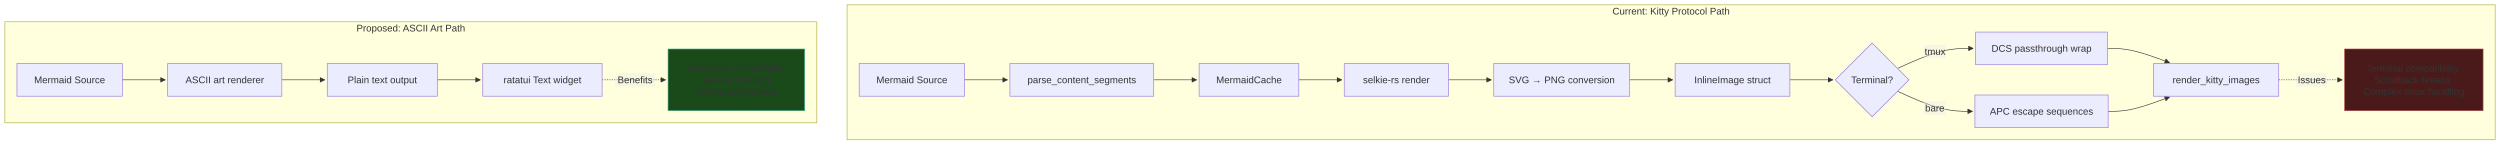
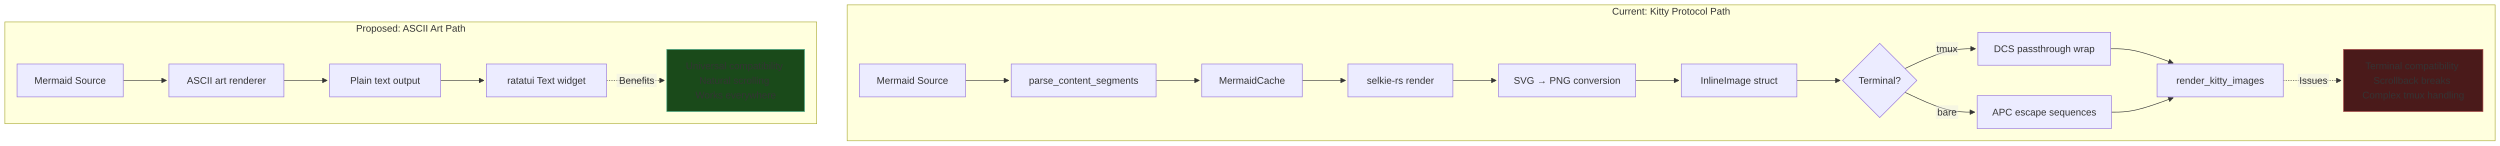
- <svg xmlns="http://www.w3.org/2000/svg" width="4132.25" height="239" viewBox="-8 -8 4132.25 239" class="mermaid">
+ <svg xmlns="http://www.w3.org/2000/svg" width="4102.25" height="239" viewBox="-8 -8 4102.25 239" class="mermaid">
  <style>
.mermaid{font-family:trebuchet ms, verdana, arial, sans-serif;font-size:16px;fill:#333333;}
.error-icon{fill:#552222;}
.error-text{fill:#552222;stroke:#552222;}
.edge-thickness-normal{stroke-width:1px;}
.edge-thickness-thick{stroke-width:3.5px;}
.edge-pattern-solid{stroke-dasharray:0;}
.edge-thickness-invisible{stroke-width:0;fill:none;}
.edge-pattern-dashed{stroke-dasharray:3;}
.edge-pattern-dotted{stroke-dasharray:2;}
.marker{fill:#333333;stroke:#333333;}
.marker.cross{stroke:#333333;}
svg{font-family:trebuchet ms, verdana, arial, sans-serif;font-size:16px;}
p{margin:0;}
.label{font-family:trebuchet ms, verdana, arial, sans-serif;color:#333333;}
.cluster-label text{fill:#333333;}
.cluster-label span{color:#333333;}
.cluster-label span p{background-color:transparent;}
.label text,span{fill:#333333;color:#333333;}
.node rect,.node circle,.node ellipse,.node polygon,.node path{fill:#ECECFF;stroke:#9370DB;stroke-width:1px;}
.rough-node .label text,.node .label text,.image-shape .label,.icon-shape .label{text-anchor:middle;}
.node .katex path{fill:#000;stroke:#000;stroke-width:1px;}
.rough-node .label,.node .label,.image-shape .label,.icon-shape .label{text-align:center;}
.node.clickable{cursor:pointer;}
.root .anchor path{fill:#333333!important;stroke-width:0;stroke:#333333;}
.arrowheadPath{fill:#333333;}
.edgePath .path{stroke:#333333;stroke-width:2.0px;}
.flowchart-link{stroke:#333333;fill:none;}
.edgeLabel{background-color:rgba(232, 232, 232, 0.8);text-align:center;}
.edgeLabel p{background-color:rgba(232, 232, 232, 0.8);}
.edgeLabel rect{opacity:0.5;background-color:rgba(232, 232, 232, 0.8);fill:rgba(232, 232, 232, 0.8);}
.labelBkg{background-color:rgba(232, 232, 232, 0.5);}
.cluster rect{fill:#ffffde;stroke:#aaaa33;stroke-width:1px;}
.cluster text{fill:#333333;}
.cluster span{color:#333333;}
.flowchartTitleText{text-anchor:middle;font-size:18px;fill:#333333;}
rect.text{fill:none;stroke-width:0;}

  </style>
  <defs>
    <marker id="arrow_point" viewBox="0 0 10 10" refX="10" refY="5" markerWidth="8" markerHeight="8" orient="auto" markerUnits="userSpaceOnUse">
      <path d="M 0 0 L 10 5 L 0 10 z" class="marker" />
    </marker>
    <marker id="arrow_point_start" viewBox="0 0 10 10" refX="4.5" refY="5" markerWidth="8" markerHeight="8" orient="auto" markerUnits="userSpaceOnUse">
      <path d="M 0 5 L 10 10 L 10 0 z" class="marker" />
    </marker>
    <marker id="arrow_cross" viewBox="0 0 11 11" refX="12" refY="5.2" markerWidth="11" markerHeight="11" orient="auto" markerUnits="userSpaceOnUse">
      <path d="M 1 1 L 10 10 M 10 1 L 1 10" class="marker cross" fill="none" stroke-width="2" />
    </marker>
    <marker id="arrow_cross_start" viewBox="0 0 11 11" refX="-1" refY="5.2" markerWidth="11" markerHeight="11" orient="auto" markerUnits="userSpaceOnUse">
      <path d="M 1 1 L 10 10 M 10 1 L 1 10" class="marker cross" fill="none" stroke-width="2" />
    </marker>
    <marker id="arrow_circle" viewBox="0 0 10 10" refX="11" refY="5" markerWidth="11" markerHeight="11" orient="auto" markerUnits="userSpaceOnUse">
      <circle cx="5" cy="5" r="5" class="marker" />
    </marker>
    <marker id="arrow_circle_start" viewBox="0 0 10 10" refX="-1" refY="5" markerWidth="11" markerHeight="11" orient="auto" markerUnits="userSpaceOnUse">
      <circle cx="5" cy="5" r="5" class="marker" />
    </marker>
  </defs>
  <g class="root">
    <g class="clusters">
      <g class="cluster" id="subgraph-current">
-         <rect x="1392.109" y="0" width="2724.141" height="223" class="cluster" />
-         <text x="2754.18" y="16" class="cluster-label" text-anchor="middle">Current: Kitty Protocol Path</text>
+         <rect x="1382.109" y="0" width="2704.141" height="223" class="cluster" />
+         <text x="2734.18" y="16" class="cluster-label" text-anchor="middle">Current: Kitty Protocol Path</text>
      </g>
      <g class="cluster" id="subgraph-proposed">
-         <rect x="0" y="28" width="1342.109" height="167" class="cluster" />
-         <text x="671.055" y="44" class="cluster-label" text-anchor="middle">Proposed: ASCII Art Path</text>
+         <rect x="0" y="28" width="1332.109" height="167" class="cluster" />
+         <text x="666.055" y="44" class="cluster-label" text-anchor="middle">Proposed: ASCII Art Path</text>
      </g>
    </g>
    <g class="edgePaths">
      <g class="edge" id="edge-L-A1-A2-0">
-         <path d="M1586.281,124L1592.531,124C1598.781,124,1611.281,124,1623.115,124C1634.948,124,1646.115,124,1651.698,124L1657.281,124" class="edge-thickness-normal edge-pattern-solid edge-thickness-normal edge-pattern-solid flowchart-link" marker-end="url(#arrow_point)" />
+         <path d="M1576.281,124L1582.531,124C1588.781,124,1601.281,124,1613.115,124C1624.948,124,1636.115,124,1641.698,124L1647.281,124" class="edge-thickness-normal edge-pattern-solid edge-thickness-normal edge-pattern-solid flowchart-link" marker-end="url(#arrow_point)" />
      </g>
      <g class="edge" id="edge-L-A2-A3-0">
-         <path d="M1899.016,124L1905.266,124C1911.516,124,1924.016,124,1935.849,124C1947.682,124,1958.849,124,1964.432,124L1970.016,124" class="edge-thickness-normal edge-pattern-solid edge-thickness-normal edge-pattern-solid flowchart-link" marker-end="url(#arrow_point)" />
+         <path d="M1889.016,124L1895.266,124C1901.516,124,1914.016,124,1925.849,124C1937.682,124,1948.849,124,1954.432,124L1960.016,124" class="edge-thickness-normal edge-pattern-solid edge-thickness-normal edge-pattern-solid flowchart-link" marker-end="url(#arrow_point)" />
      </g>
      <g class="edge" id="edge-L-A3-A4-0">
-         <path d="M2138.844,124L2145.094,124C2151.344,124,2163.844,124,2175.677,124C2187.51,124,2198.677,124,2204.26,124L2209.844,124" class="edge-thickness-normal edge-pattern-solid edge-thickness-normal edge-pattern-solid flowchart-link" marker-end="url(#arrow_point)" />
+         <path d="M2128.844,124L2135.094,124C2141.344,124,2153.844,124,2165.677,124C2177.51,124,2188.677,124,2194.26,124L2199.844,124" class="edge-thickness-normal edge-pattern-solid edge-thickness-normal edge-pattern-solid flowchart-link" marker-end="url(#arrow_point)" />
      </g>
      <g class="edge" id="edge-L-A4-A5-0">
-         <path d="M2386.063,124L2392.313,124C2398.563,124,2411.063,124,2422.896,124C2434.729,124,2445.896,124,2451.479,124L2457.063,124" class="edge-thickness-normal edge-pattern-solid edge-thickness-normal edge-pattern-solid flowchart-link" marker-end="url(#arrow_point)" />
+         <path d="M2376.063,124L2382.313,124C2388.563,124,2401.063,124,2412.896,124C2424.729,124,2435.896,124,2441.479,124L2447.063,124" class="edge-thickness-normal edge-pattern-solid edge-thickness-normal edge-pattern-solid flowchart-link" marker-end="url(#arrow_point)" />
      </g>
      <g class="edge" id="edge-L-A5-A6-0">
-         <path d="M2685.797,124L2692.047,124C2698.297,124,2710.797,124,2722.63,124C2734.464,124,2745.63,124,2751.214,124L2756.797,124" class="edge-thickness-normal edge-pattern-solid edge-thickness-normal edge-pattern-solid flowchart-link" marker-end="url(#arrow_point)" />
+         <path d="M2675.797,124L2682.047,124C2688.297,124,2700.797,124,2712.63,124C2724.464,124,2735.63,124,2741.214,124L2746.797,124" class="edge-thickness-normal edge-pattern-solid edge-thickness-normal edge-pattern-solid flowchart-link" marker-end="url(#arrow_point)" />
      </g>
      <g class="edge" id="edge-L-A6-A7-0">
-         <path d="M2950.508,124L2956.758,124C2963.008,124,2975.508,124,2987.341,124C2999.175,124,3010.341,124,3015.925,124L3021.508,124" class="edge-thickness-normal edge-pattern-solid edge-thickness-normal edge-pattern-solid flowchart-link" marker-end="url(#arrow_point)" />
+         <path d="M2940.508,124L2946.758,124C2953.008,124,2965.508,124,2977.341,124C2989.175,124,3000.341,124,3005.925,124L3011.508,124" class="edge-thickness-normal edge-pattern-solid edge-thickness-normal edge-pattern-solid flowchart-link" marker-end="url(#arrow_point)" />
      </g>
      <g class="edge" id="edge-L-A7-A8-0">
-         <path d="M3128.416,105.08L3140.652,99.566C3152.889,94.053,3177.363,83.027,3198.212,77.513C3219.061,72,3236.287,72,3244.899,72L3253.512,72" class="edge-thickness-normal edge-pattern-solid edge-thickness-normal edge-pattern-solid flowchart-link" marker-end="url(#arrow_point)" />
+         <path d="M3117.833,104.497L3129.334,99.081C3140.834,93.665,3163.835,82.832,3183.115,77.416C3202.395,72,3217.953,72,3225.732,72L3233.512,72" class="edge-thickness-normal edge-pattern-solid edge-thickness-normal edge-pattern-solid flowchart-link" marker-end="url(#arrow_point)" />
      </g>
      <g class="edge" id="edge-L-A7-A9-0">
-         <path d="M3128.416,142.92L3140.652,148.434C3152.889,153.947,3177.363,164.973,3198.016,170.487C3218.669,176,3235.503,176,3243.919,176L3252.336,176" class="edge-thickness-normal edge-pattern-solid edge-thickness-normal edge-pattern-solid flowchart-link" marker-end="url(#arrow_point)" />
+         <path d="M3117.833,143.503L3129.334,148.919C3140.834,154.335,3163.835,165.168,3182.919,170.584C3202.003,176,3217.169,176,3224.753,176L3232.336,176" class="edge-thickness-normal edge-pattern-solid edge-thickness-normal edge-pattern-solid flowchart-link" marker-end="url(#arrow_point)" />
      </g>
      <g class="edge" id="edge-L-A8-A10-0">
-         <path d="M3475.356,72L3481.802,72C3488.247,72,3501.139,72,3518.259,75.936C3535.378,79.872,3556.725,87.744,3567.399,91.68L3578.072,95.616" class="edge-thickness-normal edge-pattern-solid edge-thickness-normal edge-pattern-solid flowchart-link" marker-end="url(#arrow_point)" />
+         <path d="M3455.356,72L3461.802,72C3468.247,72,3481.139,72,3498.259,75.936C3515.378,79.872,3536.725,87.744,3547.399,91.68L3558.072,95.616" class="edge-thickness-normal edge-pattern-solid edge-thickness-normal edge-pattern-solid flowchart-link" marker-end="url(#arrow_point)" />
      </g>
      <g class="edge" id="edge-L-A9-A10-0">
-         <path d="M3476.531,176L3482.781,176C3489.031,176,3501.531,176,3518.455,172.064C3535.378,168.128,3556.725,160.256,3567.399,156.32L3578.072,152.384" class="edge-thickness-normal edge-pattern-solid edge-thickness-normal edge-pattern-solid flowchart-link" marker-end="url(#arrow_point)" />
+         <path d="M3456.531,176L3462.781,176C3469.031,176,3481.531,176,3498.455,172.064C3515.378,168.128,3536.725,160.256,3547.399,156.32L3558.072,152.384" class="edge-thickness-normal edge-pattern-solid edge-thickness-normal edge-pattern-solid flowchart-link" marker-end="url(#arrow_point)" />
      </g>
      <g class="edge" id="edge-L-A10-A11-0">
-         <path d="M3758.555,124L3767.638,124C3776.721,124,3794.888,124,3812.388,124C3829.888,124,3846.721,124,3855.138,124L3863.555,124" class="edge-thickness-normal edge-pattern-dotted edge-thickness-normal edge-pattern-solid flowchart-link" marker-end="url(#arrow_point)" />
+         <path d="M3738.555,124L3746.805,124C3755.055,124,3771.555,124,3787.388,124C3803.221,124,3818.388,124,3825.971,124L3833.555,124" class="edge-thickness-normal edge-pattern-dotted edge-thickness-normal edge-pattern-solid flowchart-link" marker-end="url(#arrow_point)" />
      </g>
      <g class="edge" id="edge-L-B1-B2-0">
        <path d="M194.172,124L200.422,124C206.672,124,219.172,124,231.005,124C242.839,124,254.005,124,259.589,124L265.172,124" class="edge-thickness-normal edge-pattern-solid edge-thickness-normal edge-pattern-solid flowchart-link" marker-end="url(#arrow_point)" />
      </g>
      <g class="edge" id="edge-L-B2-B3-0">
        <path d="M457.883,124L464.133,124C470.383,124,482.883,124,494.716,124C506.55,124,517.716,124,523.3,124L528.883,124" class="edge-thickness-normal edge-pattern-solid edge-thickness-normal edge-pattern-solid flowchart-link" marker-end="url(#arrow_point)" />
      </g>
      <g class="edge" id="edge-L-B3-B4-0">
        <path d="M714.977,124L721.227,124C727.477,124,739.977,124,751.81,124C763.643,124,774.81,124,780.393,124L785.977,124" class="edge-thickness-normal edge-pattern-solid edge-thickness-normal edge-pattern-solid flowchart-link" marker-end="url(#arrow_point)" />
      </g>
      <g class="edge" id="edge-L-B4-B5-0">
-         <path d="M987.219,124L996.302,124C1005.385,124,1023.552,124,1041.052,124C1058.552,124,1075.385,124,1083.802,124L1092.219,124" class="edge-thickness-normal edge-pattern-dotted edge-thickness-normal edge-pattern-solid flowchart-link" marker-end="url(#arrow_point)" />
+         <path d="M987.219,124L995.469,124C1003.719,124,1020.219,124,1036.052,124C1051.885,124,1067.052,124,1074.635,124L1082.219,124" class="edge-thickness-normal edge-pattern-dotted edge-thickness-normal edge-pattern-solid flowchart-link" marker-end="url(#arrow_point)" />
      </g>
    </g>
    <g class="edgeLabels">
      <g class="edgeLabel" id="edge-label-L-A7-A8-0">
-         <rect x="3172.107" y="66.105" width="36.8" height="22" class="edge-label-bg" />
-         <text x="3190.507" y="77.105" class="edge-label" text-anchor="middle" dominant-baseline="central">tmux</text>
+         <rect x="3168.436" y="61" width="36.8" height="22" class="edge-label-bg" />
+         <text x="3186.836" y="72" class="edge-label" text-anchor="middle" dominant-baseline="central">tmux</text>
      </g>
      <g class="edgeLabel" id="edge-label-L-A7-A9-0">
-         <rect x="3171.571" y="159.654" width="36.8" height="22" class="edge-label-bg" />
-         <text x="3189.971" y="170.654" class="edge-label" text-anchor="middle" dominant-baseline="central">bare</text>
+         <rect x="3168.436" y="165" width="36.8" height="22" class="edge-label-bg" />
+         <text x="3186.836" y="176" class="edge-label" text-anchor="middle" dominant-baseline="central">bare</text>
      </g>
      <g class="edgeLabel" id="edge-label-L-A10-A11-0">
-         <rect x="3787.455" y="113" width="51.2" height="22" class="edge-label-bg" />
-         <text x="3813.055" y="124" class="edge-label" text-anchor="middle" dominant-baseline="central">Issues</text>
+         <rect x="3762.455" y="113" width="51.2" height="22" class="edge-label-bg" />
+         <text x="3788.055" y="124" class="edge-label" text-anchor="middle" dominant-baseline="central">Issues</text>
      </g>
      <g class="edgeLabel" id="edge-label-L-B4-B5-0">
-         <rect x="1008.919" y="113" width="65.6" height="22" class="edge-label-bg" />
-         <text x="1041.719" y="124" class="edge-label" text-anchor="middle" dominant-baseline="central">Benefits</text>
+         <rect x="1003.919" y="113" width="65.6" height="22" class="edge-label-bg" />
+         <text x="1036.719" y="124" class="edge-label" text-anchor="middle" dominant-baseline="central">Benefits</text>
      </g>
    </g>
    <g class="nodes">
      <g class="node default" id="node-A1">
-         <rect x="1412.109" y="97" width="174.172" height="54" />
-         <text x="1499.195" y="124" class="label" text-anchor="middle" dominant-baseline="central">Mermaid Source</text>
+         <rect x="1402.109" y="97" width="174.172" height="54" />
+         <text x="1489.195" y="124" class="label" text-anchor="middle" dominant-baseline="central">Mermaid Source</text>
      </g>
      <g class="node default" id="node-A2">
-         <rect x="1661.281" y="97" width="237.734" height="54" />
-         <text x="1780.148" y="124" class="label" text-anchor="middle" dominant-baseline="central">parse_content_segments</text>
+         <rect x="1651.281" y="97" width="237.734" height="54" />
+         <text x="1770.148" y="124" class="label" text-anchor="middle" dominant-baseline="central">parse_content_segments</text>
      </g>
      <g class="node default" id="node-A3">
-         <rect x="1974.016" y="97" width="164.828" height="54" />
-         <text x="2056.43" y="124" class="label" text-anchor="middle" dominant-baseline="central">MermaidCache</text>
+         <rect x="1964.016" y="97" width="164.828" height="54" />
+         <text x="2046.43" y="124" class="label" text-anchor="middle" dominant-baseline="central">MermaidCache</text>
      </g>
      <g class="node default" id="node-A4">
-         <rect x="2213.844" y="97" width="172.219" height="54" />
-         <text x="2299.953" y="124" class="label" text-anchor="middle" dominant-baseline="central">selkie-rs render</text>
+         <rect x="2203.844" y="97" width="172.219" height="54" />
+         <text x="2289.953" y="124" class="label" text-anchor="middle" dominant-baseline="central">selkie-rs render</text>
      </g>
      <g class="node default" id="node-A5">
-         <rect x="2461.063" y="97" width="224.734" height="54" />
-         <text x="2573.43" y="124" class="label" text-anchor="middle" dominant-baseline="central">SVG → PNG conversion</text>
+         <rect x="2451.063" y="97" width="224.734" height="54" />
+         <text x="2563.43" y="124" class="label" text-anchor="middle" dominant-baseline="central">SVG → PNG conversion</text>
      </g>
      <g class="node default" id="node-A6">
-         <rect x="2760.797" y="97" width="189.711" height="54" />
-         <text x="2855.652" y="124" class="label" text-anchor="middle" dominant-baseline="central">InlineImage struct</text>
+         <rect x="2750.797" y="97" width="189.711" height="54" />
+         <text x="2845.652" y="124" class="label" text-anchor="middle" dominant-baseline="central">InlineImage struct</text>
      </g>
      <g class="node default" id="node-A7">
-         <polygon points="3086.422,63.086 3147.336,124 3086.422,184.914 3025.508,124" />
-         <text x="3086.422" y="124" class="label" text-anchor="middle" dominant-baseline="central">Terminal?</text>
+         <polygon points="3076.422,63.086 3137.336,124 3076.422,184.914 3015.508,124" />
+         <text x="3076.422" y="124" class="label" text-anchor="middle" dominant-baseline="central">Terminal?</text>
      </g>
      <g class="node default" id="node-A8">
-         <rect x="3257.512" y="45" width="217.844" height="54" />
-         <text x="3366.434" y="72" class="label" text-anchor="middle" dominant-baseline="central">DCS passthrough wrap</text>
+         <rect x="3237.512" y="45" width="217.844" height="54" />
+         <text x="3346.434" y="72" class="label" text-anchor="middle" dominant-baseline="central">DCS passthrough wrap</text>
      </g>
      <g class="node default" id="node-A9">
-         <rect x="3256.336" y="149" width="220.195" height="54" />
-         <text x="3366.434" y="176" class="label" text-anchor="middle" dominant-baseline="central">APC escape sequences</text>
+         <rect x="3236.336" y="149" width="220.195" height="54" />
+         <text x="3346.434" y="176" class="label" text-anchor="middle" dominant-baseline="central">APC escape sequences</text>
      </g>
      <g class="node default" id="node-A10">
-         <rect x="3551.531" y="97" width="207.023" height="54" />
-         <text x="3655.043" y="124" class="label" text-anchor="middle" dominant-baseline="central">render_kitty_images</text>
+         <rect x="3531.531" y="97" width="207.023" height="54" />
+         <text x="3635.043" y="124" class="label" text-anchor="middle" dominant-baseline="central">render_kitty_images</text>
      </g>
      <g class="node default" id="node-A11">
-         <rect x="3867.555" y="73" width="228.695" height="102" style="fill:#4a1a1a !important;stroke:#a44 !important" />
-         <text x="3981.902" y="124" class="label" text-anchor="middle" dominant-baseline="central">
-           <tspan x="3981.902" y="124" dy="-1.2em">Terminal compatibility</tspan>
-           <tspan x="3981.902" dy="1.2em">Scrollback breaks</tspan>
-           <tspan x="3981.902" dy="1.2em">Complex tmux handling</tspan>
+         <rect x="3837.555" y="73" width="228.695" height="102" style="fill:#4a1a1a !important;stroke:#a44 !important" />
+         <text x="3951.902" y="124" class="label" text-anchor="middle" dominant-baseline="central">
+           <tspan x="3951.902" y="124" dy="-1.5em">Terminal compatibility</tspan>
+           <tspan x="3951.902" dy="1.5em">Scrollback breaks</tspan>
+           <tspan x="3951.902" dy="1.5em">Complex tmux handling</tspan>
        </text>
      </g>
      <g class="node default" id="node-B1">
        <rect x="20" y="97" width="174.172" height="54" />
        <text x="107.086" y="124" class="label" text-anchor="middle" dominant-baseline="central">Mermaid Source</text>
      </g>
      <g class="node default" id="node-B2">
        <rect x="269.172" y="97" width="188.711" height="54" />
        <text x="363.527" y="124" class="label" text-anchor="middle" dominant-baseline="central">ASCII art renderer</text>
      </g>
      <g class="node default" id="node-B3">
        <rect x="532.883" y="97" width="182.094" height="54" />
        <text x="623.93" y="124" class="label" text-anchor="middle" dominant-baseline="central">Plain text output</text>
      </g>
      <g class="node default" id="node-B4">
        <rect x="789.977" y="97" width="197.242" height="54" />
        <text x="888.598" y="124" class="label" text-anchor="middle" dominant-baseline="central">ratatui Text widget</text>
      </g>
      <g class="node default" id="node-B5">
-         <rect x="1096.219" y="73" width="225.891" height="102" style="fill:#1a4a1a !important;stroke:#4a8 !important" />
-         <text x="1209.164" y="124" class="label" text-anchor="middle" dominant-baseline="central">
-           <tspan x="1209.164" y="124" dy="-1.2em">Universal compatibility</tspan>
-           <tspan x="1209.164" dy="1.2em">Natural scrolling</tspan>
-           <tspan x="1209.164" dy="1.2em">Works everywhere</tspan>
+         <rect x="1086.219" y="73" width="225.891" height="102" style="fill:#1a4a1a !important;stroke:#4a8 !important" />
+         <text x="1199.164" y="124" class="label" text-anchor="middle" dominant-baseline="central">
+           <tspan x="1199.164" y="124" dy="-1.5em">Universal compatibility</tspan>
+           <tspan x="1199.164" dy="1.5em">Natural scrolling</tspan>
+           <tspan x="1199.164" dy="1.5em">Works everywhere</tspan>
        </text>
      </g>
    </g>
  </g>
</svg>
